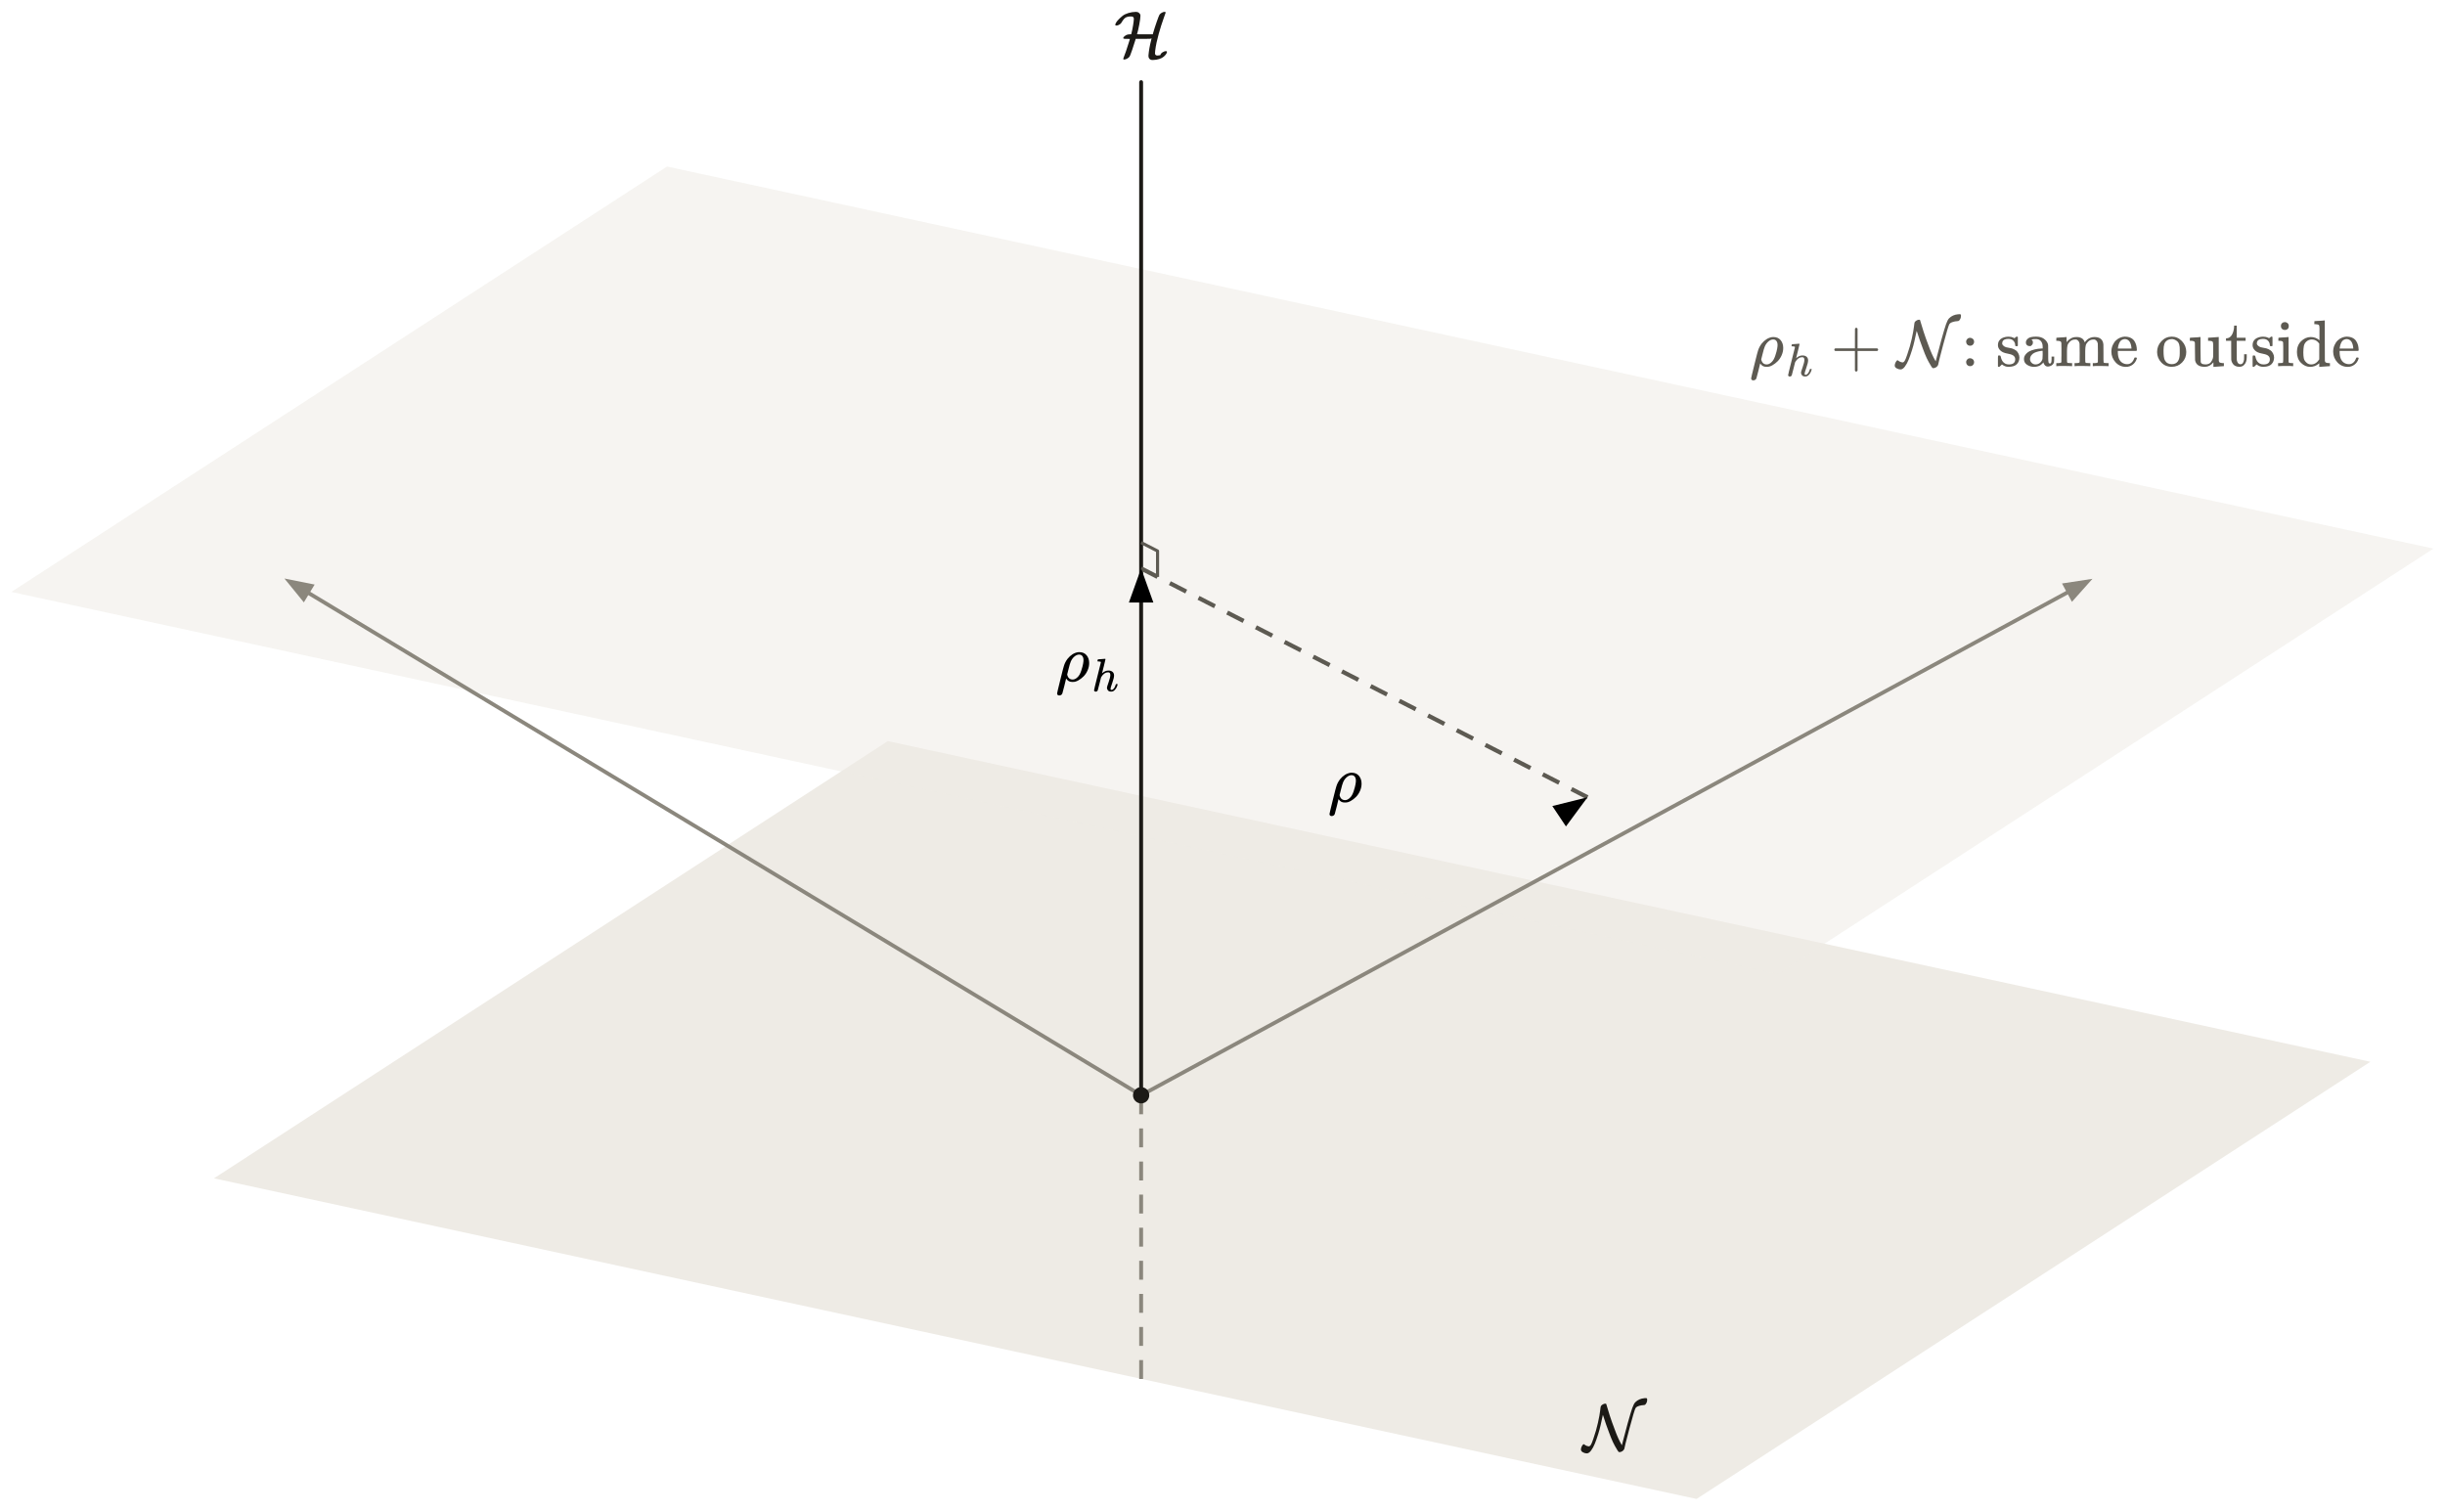
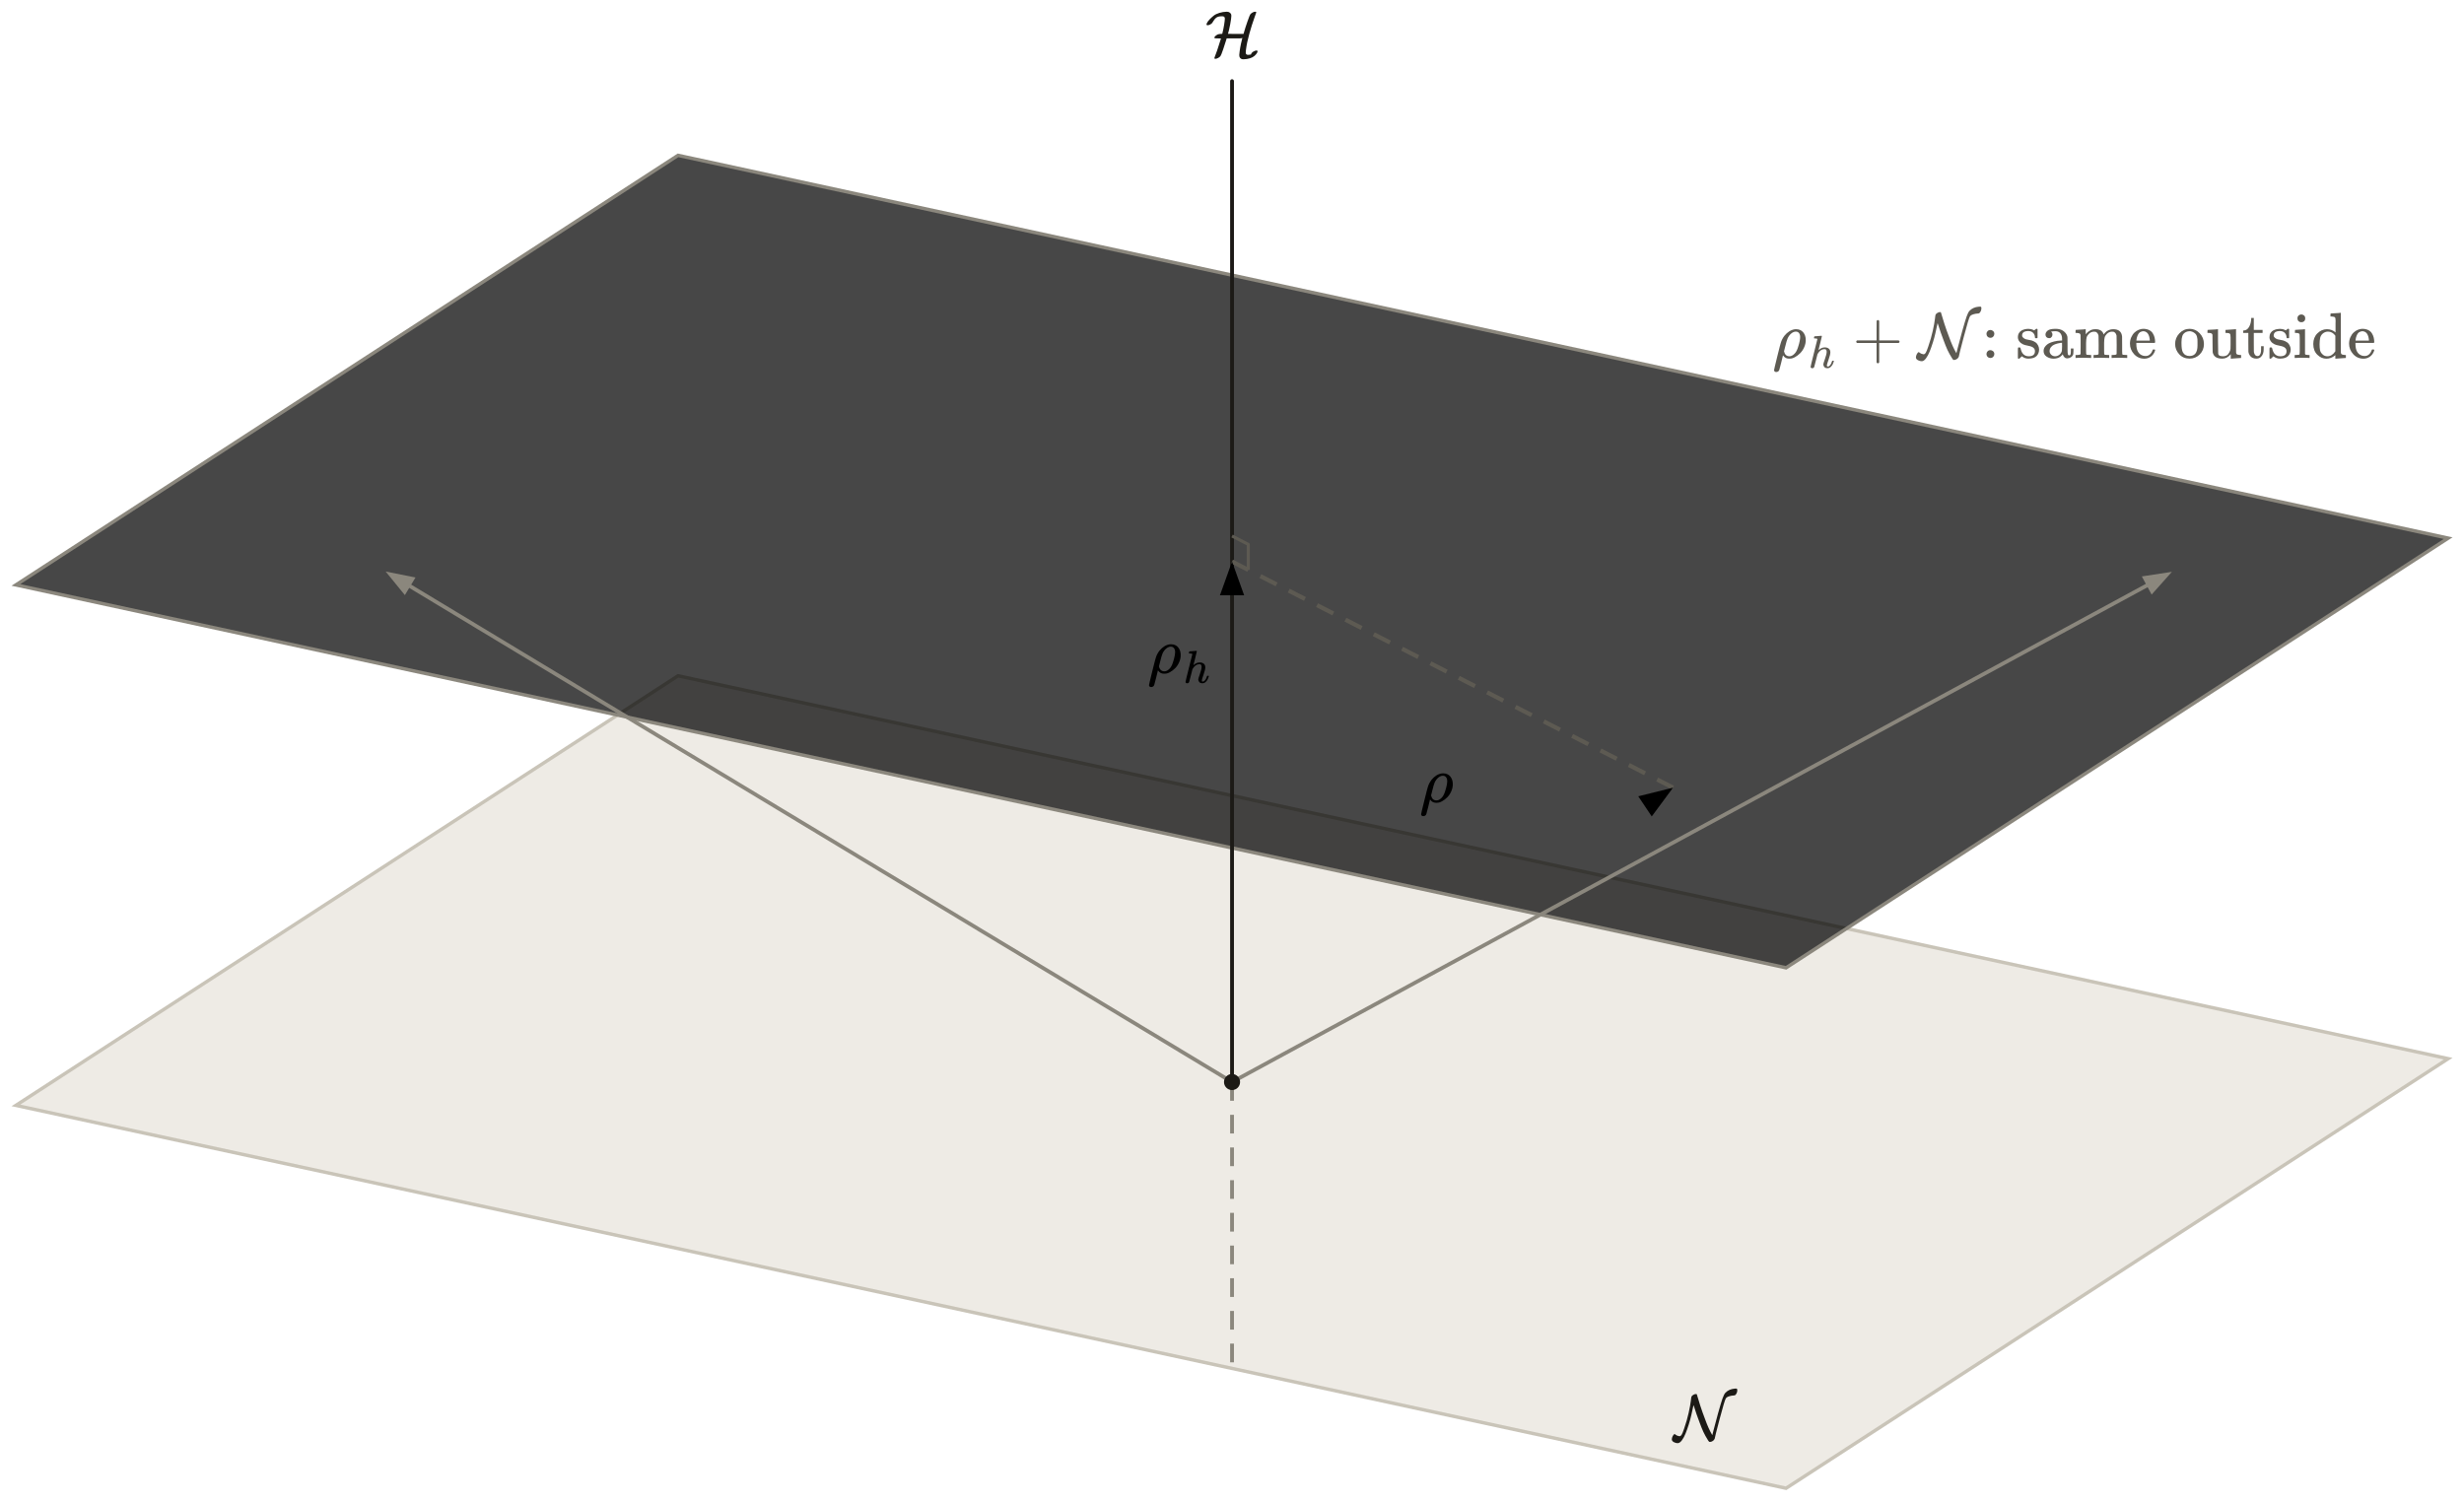
- <svg xmlns="http://www.w3.org/2000/svg" width="315.5pt" height="195pt" viewBox="0 0 315.5 195">
+ <svg xmlns="http://www.w3.org/2000/svg" width="321.83pt" height="196.25pt" viewBox="0 0 321.83 196.25">
  <defs />
-   <g transform="translate(-72.75,-78.67)">
-     <path d="M187.31,174.3L378.62,215.68L291.67,272.09L100.36,230.72Z" fill="#eeebe5" stroke="none" stroke-width="0" />
-     <path d="M158.82,100.16L386.76,149.46L302.16,204.35L74.22,155.05Z" fill="#eeebe5" stroke="none" stroke-width="0" opacity="0.55" />
+   <g transform="translate(-59.08,-78.67)">
+     <path d="M147.64,166.94L378.84,216.95L292.36,273.06L61.16,223.05Z" fill="#eeebe5" stroke="#c9c4b8" stroke-width="0.45" />
+     <path d="M147.64,98.96L378.84,148.96L292.36,205.08L61.16,155.07Z" fill="color-mix(in srgb, #1c1a16 12%, #eeebe5)" stroke="none" stroke-width="0" opacity="0.72" />
+     <path d="M147.64,98.96L378.84,148.96L292.36,205.08L61.16,155.07Z" fill="none" stroke="#8b877d" stroke-width="0.45" />
    <path d="M220,256.61L220,220" fill="none" stroke="#8b877d" stroke-width="0.5" stroke-linecap="butt" stroke-linejoin="round" stroke-dasharray="2.44 1.83" />
    <path d="M220,220L220,89.27" fill="none" stroke="#1c1a16" stroke-width="0.5" stroke-linecap="round" stroke-linejoin="round" />
    <path d="M220,148.68L222.12,149.77L222.12,153.11" fill="none" stroke="#5d5a52" stroke-width="0.4" stroke-linecap="butt" stroke-linejoin="round" />
    <path d="M220.00,220.00L112.02,154.86" stroke="#8b877d" stroke-width="0.5" fill="none" />
    <path d="M109.45,153.32L113.35,154.10L111.96,156.40Z" fill="#8b877d" />
    <path d="M220.00,220.00L340.13,154.79" stroke="#8b877d" stroke-width="0.5" fill="none" />
    <path d="M342.76,153.36L340.11,156.33L338.83,153.96Z" fill="#8b877d" />
    <path d="M220,152.02L277.6,181.55" fill="none" stroke="#5d5a52" stroke-width="0.55" stroke-linecap="butt" stroke-linejoin="round" stroke-dasharray="2.38 1.78" />
    <path d="M220.00,220.00L220.00,155.54" stroke="light-dark(#533f03, #f1dc86)" stroke-width="0.862" fill="none" />
    <path d="M220.00,152.02L221.58,156.42L218.42,156.42Z" fill="light-dark(#533f03, #f1dc86)" />
    <path d="M220.00,220.00L274.67,183.51" stroke="light-dark(#533f03, #f1dc86)" stroke-width="0.75" fill="none" />
    <path d="M277.60,181.55L274.82,185.31L273.06,182.68Z" fill="light-dark(#533f03, #f1dc86)" />
    <circle cx="220" cy="220" r="1.05" fill="#1c1a16" />
    <g transform="translate(216.51,80.2)">
      <g transform="translate(0.00,0.00) scale(0.0085) translate(0,683)" fill="#1c1a16" stroke="#1c1a16" stroke-width="0">
        <g stroke="#1c1a16" fill="#1c1a16" stroke-width="0" transform="scale(1,-1)">
          <g data-mml-node="math">
            <g data-mml-node="TeXAtom" data-mjx-texclass="ORD">
              <g data-mml-node="mi">
                <path data-c="48" d="M18 487Q18 496 29 517T67 566T127 621T216 665T330 683Q359 683 376 669T397 643T400 622Q400 584 382 488T348 343Q348 342 467 342H587L594 366Q615 440 648 534T690 641Q701 656 723 669T764 683Q783 683 783 672L750 578Q716 485 677 346T625 101Q624 92 623 82T622 65T621 56Q621 20 658 20Q666 20 701 25Q709 52 736 69T785 87Q803 87 803 75T791 44T754 3T685 -33T588 -48Q568 -48 562 -46Q522 -31 522 13V23Q531 129 562 250L569 281L565 280Q561 278 556 277T549 274L438 273H328L321 249Q307 202 275 107T232 0Q219 -16 196 -28T155 -41Q149 -41 145 -39T140 -34T139 -29Q139 -24 148 -3T181 86T233 247Q240 270 240 272Q240 273 194 273H169Q139 273 139 285Q139 295 153 308T187 332Q206 341 236 342L260 343L264 359Q278 414 289 482T300 578Q300 613 260 613H254Q198 613 169 592Q148 578 127 544T104 508Q72 478 37 475Q18 475 18 487Z" />
              </g>
            </g>
          </g>
        </g>
      </g>
    </g>
    <g transform="translate(208.96,162.82)">
      <g transform="translate(0.00,0.00) scale(0.0085) translate(0,442)" fill="light-dark(#533f03, #f1dc86)" stroke="light-dark(#533f03, #f1dc86)" stroke-width="0">
        <g stroke="light-dark(#533f03, #f1dc86)" fill="light-dark(#533f03, #f1dc86)" stroke-width="0" transform="scale(1,-1)">
          <g data-mml-node="math">
            <g data-mml-node="msub">
              <g data-mml-node="mi">
                <path data-c="1D70C" d="M58 -216Q25 -216 23 -186Q23 -176 73 26T127 234Q143 289 182 341Q252 427 341 441Q343 441 349 441T359 442Q432 442 471 394T510 276Q510 219 486 165T425 74T345 13T266 -10H255H248Q197 -10 165 35L160 41L133 -71Q108 -168 104 -181T92 -202Q76 -216 58 -216ZM424 322Q424 359 407 382T357 405Q322 405 287 376T231 300Q217 269 193 170L176 102Q193 26 260 26Q298 26 334 62Q367 92 389 158T418 266T424 322Z" />
              </g>
              <g data-mml-node="mi" transform="translate(550,-150) scale(0.707)">
                <path data-c="210E" d="M137 683Q138 683 209 688T282 694Q294 694 294 685Q294 674 258 534Q220 386 220 383Q220 381 227 388Q288 442 357 442Q411 442 444 415T478 336Q478 285 440 178T402 50Q403 36 407 31T422 26Q450 26 474 56T513 138Q516 149 519 151T535 153Q555 153 555 145Q555 144 551 130Q535 71 500 33Q466 -10 419 -10H414Q367 -10 346 17T325 74Q325 90 361 192T398 345Q398 404 354 404H349Q266 404 205 306L198 293L164 158Q132 28 127 16Q114 -11 83 -11Q69 -11 59 -2T48 16Q48 30 121 320L195 616Q195 629 188 632T149 637H128Q122 643 122 645T124 664Q129 683 137 683Z" />
              </g>
            </g>
          </g>
        </g>
      </g>
    </g>
-     <g transform="translate(244.11,178.38)">
+     <g transform="translate(244.5,179.68)">
      <g transform="translate(0.00,0.00) scale(0.0085) translate(0,442)" fill="light-dark(#533f03, #f1dc86)" stroke="light-dark(#533f03, #f1dc86)" stroke-width="0">
        <g stroke="light-dark(#533f03, #f1dc86)" fill="light-dark(#533f03, #f1dc86)" stroke-width="0" transform="scale(1,-1)">
          <g data-mml-node="math">
            <g data-mml-node="mi">
              <path data-c="1D70C" d="M58 -216Q25 -216 23 -186Q23 -176 73 26T127 234Q143 289 182 341Q252 427 341 441Q343 441 349 441T359 442Q432 442 471 394T510 276Q510 219 486 165T425 74T345 13T266 -10H255H248Q197 -10 165 35L160 41L133 -71Q108 -168 104 -181T92 -202Q76 -216 58 -216ZM424 322Q424 359 407 382T357 405Q322 405 287 376T231 300Q217 269 193 170L176 102Q193 26 260 26Q298 26 334 62Q367 92 389 158T418 266T424 322Z" />
            </g>
          </g>
        </g>
      </g>
    </g>
-     <g transform="translate(276.98,259.08)">
+     <g transform="translate(277.67,260.04)">
      <g transform="translate(0.00,0.00) scale(0.0085) translate(0,789)" fill="#1c1a16" stroke="#1c1a16" stroke-width="0">
        <g stroke="#1c1a16" fill="#1c1a16" stroke-width="0" transform="scale(1,-1)">
          <g data-mml-node="math">
            <g data-mml-node="TeXAtom" data-mjx-texclass="ORD">
              <g data-mml-node="mi">
                <path data-c="4E" d="M343 705Q358 705 358 698Q360 696 370 658T411 524T484 319Q536 174 590 82L595 73L615 152Q646 274 683 407Q729 571 752 637T799 727Q852 780 937 788Q939 788 947 788T958 789H962Q979 789 979 765Q979 722 951 692Q942 683 924 683Q888 681 859 672T818 654T803 639Q784 608 708 322T631 15Q631 14 630 15Q630 17 629 15Q628 14 628 12Q621 -4 601 -17T560 -31Q550 -31 546 -28T530 -7Q484 67 458 123T398 272Q352 392 314 514L306 535V534Q306 533 296 488T272 379T234 239T185 100T127 -7T61 -50Q34 -50 4 -34T-27 8Q-27 33 -12 61T18 90Q21 90 36 77T87 57H92Q109 57 123 78T162 173Q206 299 232 417T265 599T276 667Q284 681 304 693T343 705Z" />
              </g>
            </g>
          </g>
        </g>
      </g>
    </g>
-     <g transform="translate(298.52,119.21)">
+     <g transform="translate(290.6,118.72)">
      <g transform="translate(0.00,0.00) scale(0.0085) translate(0,789)" fill="#5d5a52" stroke="#5d5a52" stroke-width="0">
        <g stroke="#5d5a52" fill="#5d5a52" stroke-width="0" transform="scale(1,-1)">
          <g data-mml-node="math">
            <g data-mml-node="msub">
              <g data-mml-node="mi">
                <path data-c="1D70C" d="M58 -216Q25 -216 23 -186Q23 -176 73 26T127 234Q143 289 182 341Q252 427 341 441Q343 441 349 441T359 442Q432 442 471 394T510 276Q510 219 486 165T425 74T345 13T266 -10H255H248Q197 -10 165 35L160 41L133 -71Q108 -168 104 -181T92 -202Q76 -216 58 -216ZM424 322Q424 359 407 382T357 405Q322 405 287 376T231 300Q217 269 193 170L176 102Q193 26 260 26Q298 26 334 62Q367 92 389 158T418 266T424 322Z" />
              </g>
              <g data-mml-node="mi" transform="translate(550,-150) scale(0.707)">
                <path data-c="210E" d="M137 683Q138 683 209 688T282 694Q294 694 294 685Q294 674 258 534Q220 386 220 383Q220 381 227 388Q288 442 357 442Q411 442 444 415T478 336Q478 285 440 178T402 50Q403 36 407 31T422 26Q450 26 474 56T513 138Q516 149 519 151T535 153Q555 153 555 145Q555 144 551 130Q535 71 500 33Q466 -10 419 -10H414Q367 -10 346 17T325 74Q325 90 361 192T398 345Q398 404 354 404H349Q266 404 205 306L198 293L164 158Q132 28 127 16Q114 -11 83 -11Q69 -11 59 -2T48 16Q48 30 121 320L195 616Q195 629 188 632T149 637H128Q122 643 122 645T124 664Q129 683 137 683Z" />
              </g>
            </g>
            <g data-mml-node="mo" transform="translate(1229.5,0)">
              <path data-c="2B" d="M56 237T56 250T70 270H369V420L370 570Q380 583 389 583Q402 583 409 568V270H707Q722 262 722 250T707 230H409V-68Q401 -82 391 -82H389H387Q375 -82 369 -68V230H70Q56 237 56 250Z" />
            </g>
            <g data-mml-node="TeXAtom" data-mjx-texclass="ORD" transform="translate(2229.7,0)">
              <g data-mml-node="mi">
                <path data-c="4E" d="M343 705Q358 705 358 698Q360 696 370 658T411 524T484 319Q536 174 590 82L595 73L615 152Q646 274 683 407Q729 571 752 637T799 727Q852 780 937 788Q939 788 947 788T958 789H962Q979 789 979 765Q979 722 951 692Q942 683 924 683Q888 681 859 672T818 654T803 639Q784 608 708 322T631 15Q631 14 630 15Q630 17 629 15Q628 14 628 12Q621 -4 601 -17T560 -31Q550 -31 546 -28T530 -7Q484 67 458 123T398 272Q352 392 314 514L306 535V534Q306 533 296 488T272 379T234 239T185 100T127 -7T61 -50Q34 -50 4 -34T-27 8Q-27 33 -12 61T18 90Q21 90 36 77T87 57H92Q109 57 123 78T162 173Q206 299 232 417T265 599T276 667Q284 681 304 693T343 705Z" />
              </g>
            </g>
            <g data-mml-node="mtext" transform="translate(3208.7,0)">
              <path data-c="3A" d="M78 370Q78 394 95 412T138 430Q162 430 180 414T199 371Q199 346 182 328T139 310T96 327T78 370ZM78 60Q78 84 95 102T138 120Q162 120 180 104T199 61Q199 36 182 18T139 0T96 17T78 60Z" />
              <path data-c="20" d="" transform="translate(278,0)" />
              <path data-c="73" d="M295 316Q295 356 268 385T190 414Q154 414 128 401Q98 382 98 349Q97 344 98 336T114 312T157 287Q175 282 201 278T245 269T277 256Q294 248 310 236T342 195T359 133Q359 71 321 31T198 -10H190Q138 -10 94 26L86 19L77 10Q71 4 65 -1L54 -11H46H42Q39 -11 33 -5V74V132Q33 153 35 157T45 162H54Q66 162 70 158T75 146T82 119T101 77Q136 26 198 26Q295 26 295 104Q295 133 277 151Q257 175 194 187T111 210Q75 227 54 256T33 318Q33 357 50 384T93 424T143 442T187 447H198Q238 447 268 432L283 424L292 431Q302 440 314 448H322H326Q329 448 335 442V310L329 304H301Q295 310 295 316Z" transform="translate(528,0)" />
              <path data-c="61" d="M137 305T115 305T78 320T63 359Q63 394 97 421T218 448Q291 448 336 416T396 340Q401 326 401 309T402 194V124Q402 76 407 58T428 40Q443 40 448 56T453 109V145H493V106Q492 66 490 59Q481 29 455 12T400 -6T353 12T329 54V58L327 55Q325 52 322 49T314 40T302 29T287 17T269 6T247 -2T221 -8T190 -11Q130 -11 82 20T34 107Q34 128 41 147T68 188T116 225T194 253T304 268H318V290Q318 324 312 340Q290 411 215 411Q197 411 181 410T156 406T148 403Q170 388 170 359Q170 334 154 320ZM126 106Q126 75 150 51T209 26Q247 26 276 49T315 109Q317 116 318 175Q318 233 317 233Q309 233 296 232T251 223T193 203T147 166T126 106Z" transform="translate(922,0)" />
              <path data-c="6D" d="M41 46H55Q94 46 102 60V68Q102 77 102 91T102 122T103 161T103 203Q103 234 103 269T102 328V351Q99 370 88 376T43 385H25V408Q25 431 27 431L37 432Q47 433 65 434T102 436Q119 437 138 438T167 441T178 442H181V402Q181 364 182 364T187 369T199 384T218 402T247 421T285 437Q305 442 336 442Q351 442 364 440T387 434T406 426T421 417T432 406T441 395T448 384T452 374T455 366L457 361L460 365Q463 369 466 373T475 384T488 397T503 410T523 422T546 432T572 439T603 442Q729 442 740 329Q741 322 741 190V104Q741 66 743 59T754 49Q775 46 803 46H819V0H811L788 1Q764 2 737 2T699 3Q596 3 587 0H579V46H595Q656 46 656 62Q657 64 657 200Q656 335 655 343Q649 371 635 385T611 402T585 404Q540 404 506 370Q479 343 472 315T464 232V168V108Q464 78 465 68T468 55T477 49Q498 46 526 46H542V0H534L510 1Q487 2 460 2T422 3Q319 3 310 0H302V46H318Q379 46 379 62Q380 64 380 200Q379 335 378 343Q372 371 358 385T334 402T308 404Q263 404 229 370Q202 343 195 315T187 232V168V108Q187 78 188 68T191 55T200 49Q221 46 249 46H265V0H257L234 1Q210 2 183 2T145 3Q42 3 33 0H25V46H41Z" transform="translate(1422,0)" />
              <path data-c="65" d="M28 218Q28 273 48 318T98 391T163 433T229 448Q282 448 320 430T378 380T406 316T415 245Q415 238 408 231H126V216Q126 68 226 36Q246 30 270 30Q312 30 342 62Q359 79 369 104L379 128Q382 131 395 131H398Q415 131 415 121Q415 117 412 108Q393 53 349 21T250 -11Q155 -11 92 58T28 218ZM333 275Q322 403 238 411H236Q228 411 220 410T195 402T166 381T143 340T127 274V267H333V275Z" transform="translate(2255,0)" />
              <path data-c="20" d="" transform="translate(2699,0)" />
              <path data-c="6F" d="M28 214Q28 309 93 378T250 448Q340 448 405 380T471 215Q471 120 407 55T250 -10Q153 -10 91 57T28 214ZM250 30Q372 30 372 193V225V250Q372 272 371 288T364 326T348 362T317 390T268 410Q263 411 252 411Q222 411 195 399Q152 377 139 338T126 246V226Q126 130 145 91Q177 30 250 30Z" transform="translate(2949,0)" />
              <path data-c="75" d="M383 58Q327 -10 256 -10H249Q124 -10 105 89Q104 96 103 226Q102 335 102 348T96 369Q86 385 36 385H25V408Q25 431 27 431L38 432Q48 433 67 434T105 436Q122 437 142 438T172 441T184 442H187V261Q188 77 190 64Q193 49 204 40Q224 26 264 26Q290 26 311 35T343 58T363 90T375 120T379 144Q379 145 379 161T380 201T380 248V315Q380 361 370 372T320 385H302V431Q304 431 378 436T457 442H464V264Q464 84 465 81Q468 61 479 55T524 46H542V0Q540 0 467 -5T390 -11H383V58Z" transform="translate(3449,0)" />
              <path data-c="74" d="M27 422Q80 426 109 478T141 600V615H181V431H316V385H181V241Q182 116 182 100T189 68Q203 29 238 29Q282 29 292 100Q293 108 293 146V181H333V146V134Q333 57 291 17Q264 -10 221 -10Q187 -10 162 2T124 33T105 68T98 100Q97 107 97 248V385H18V422H27Z" transform="translate(4005,0)" />
              <path data-c="73" d="M295 316Q295 356 268 385T190 414Q154 414 128 401Q98 382 98 349Q97 344 98 336T114 312T157 287Q175 282 201 278T245 269T277 256Q294 248 310 236T342 195T359 133Q359 71 321 31T198 -10H190Q138 -10 94 26L86 19L77 10Q71 4 65 -1L54 -11H46H42Q39 -11 33 -5V74V132Q33 153 35 157T45 162H54Q66 162 70 158T75 146T82 119T101 77Q136 26 198 26Q295 26 295 104Q295 133 277 151Q257 175 194 187T111 210Q75 227 54 256T33 318Q33 357 50 384T93 424T143 442T187 447H198Q238 447 268 432L283 424L292 431Q302 440 314 448H322H326Q329 448 335 442V310L329 304H301Q295 310 295 316Z" transform="translate(4394,0)" />
              <path data-c="69" d="M69 609Q69 637 87 653T131 669Q154 667 171 652T188 609Q188 579 171 564T129 549Q104 549 87 564T69 609ZM247 0Q232 3 143 3Q132 3 106 3T56 1L34 0H26V46H42Q70 46 91 49Q100 53 102 60T104 102V205V293Q104 345 102 359T88 378Q74 385 41 385H30V408Q30 431 32 431L42 432Q52 433 70 434T106 436Q123 437 142 438T171 441T182 442H185V62Q190 52 197 50T232 46H255V0H247Z" transform="translate(4788,0)" />
              <path data-c="64" d="M376 495Q376 511 376 535T377 568Q377 613 367 624T316 637H298V660Q298 683 300 683L310 684Q320 685 339 686T376 688Q393 689 413 690T443 693T454 694H457V390Q457 84 458 81Q461 61 472 55T517 46H535V0Q533 0 459 -5T380 -11H373V44L365 37Q307 -11 235 -11Q158 -11 96 50T34 215Q34 315 97 378T244 442Q319 442 376 393V495ZM373 342Q328 405 260 405Q211 405 173 369Q146 341 139 305T131 211Q131 155 138 120T173 59Q203 26 251 26Q322 26 373 103V342Z" transform="translate(5066,0)" />
              <path data-c="65" d="M28 218Q28 273 48 318T98 391T163 433T229 448Q282 448 320 430T378 380T406 316T415 245Q415 238 408 231H126V216Q126 68 226 36Q246 30 270 30Q312 30 342 62Q359 79 369 104L379 128Q382 131 395 131H398Q415 131 415 121Q415 117 412 108Q393 53 349 21T250 -11Q155 -11 92 58T28 218ZM333 275Q322 403 238 411H236Q228 411 220 410T195 402T166 381T143 340T127 274V267H333V275Z" transform="translate(5622,0)" />
            </g>
          </g>
        </g>
      </g>
    </g>
  </g>
</svg>
